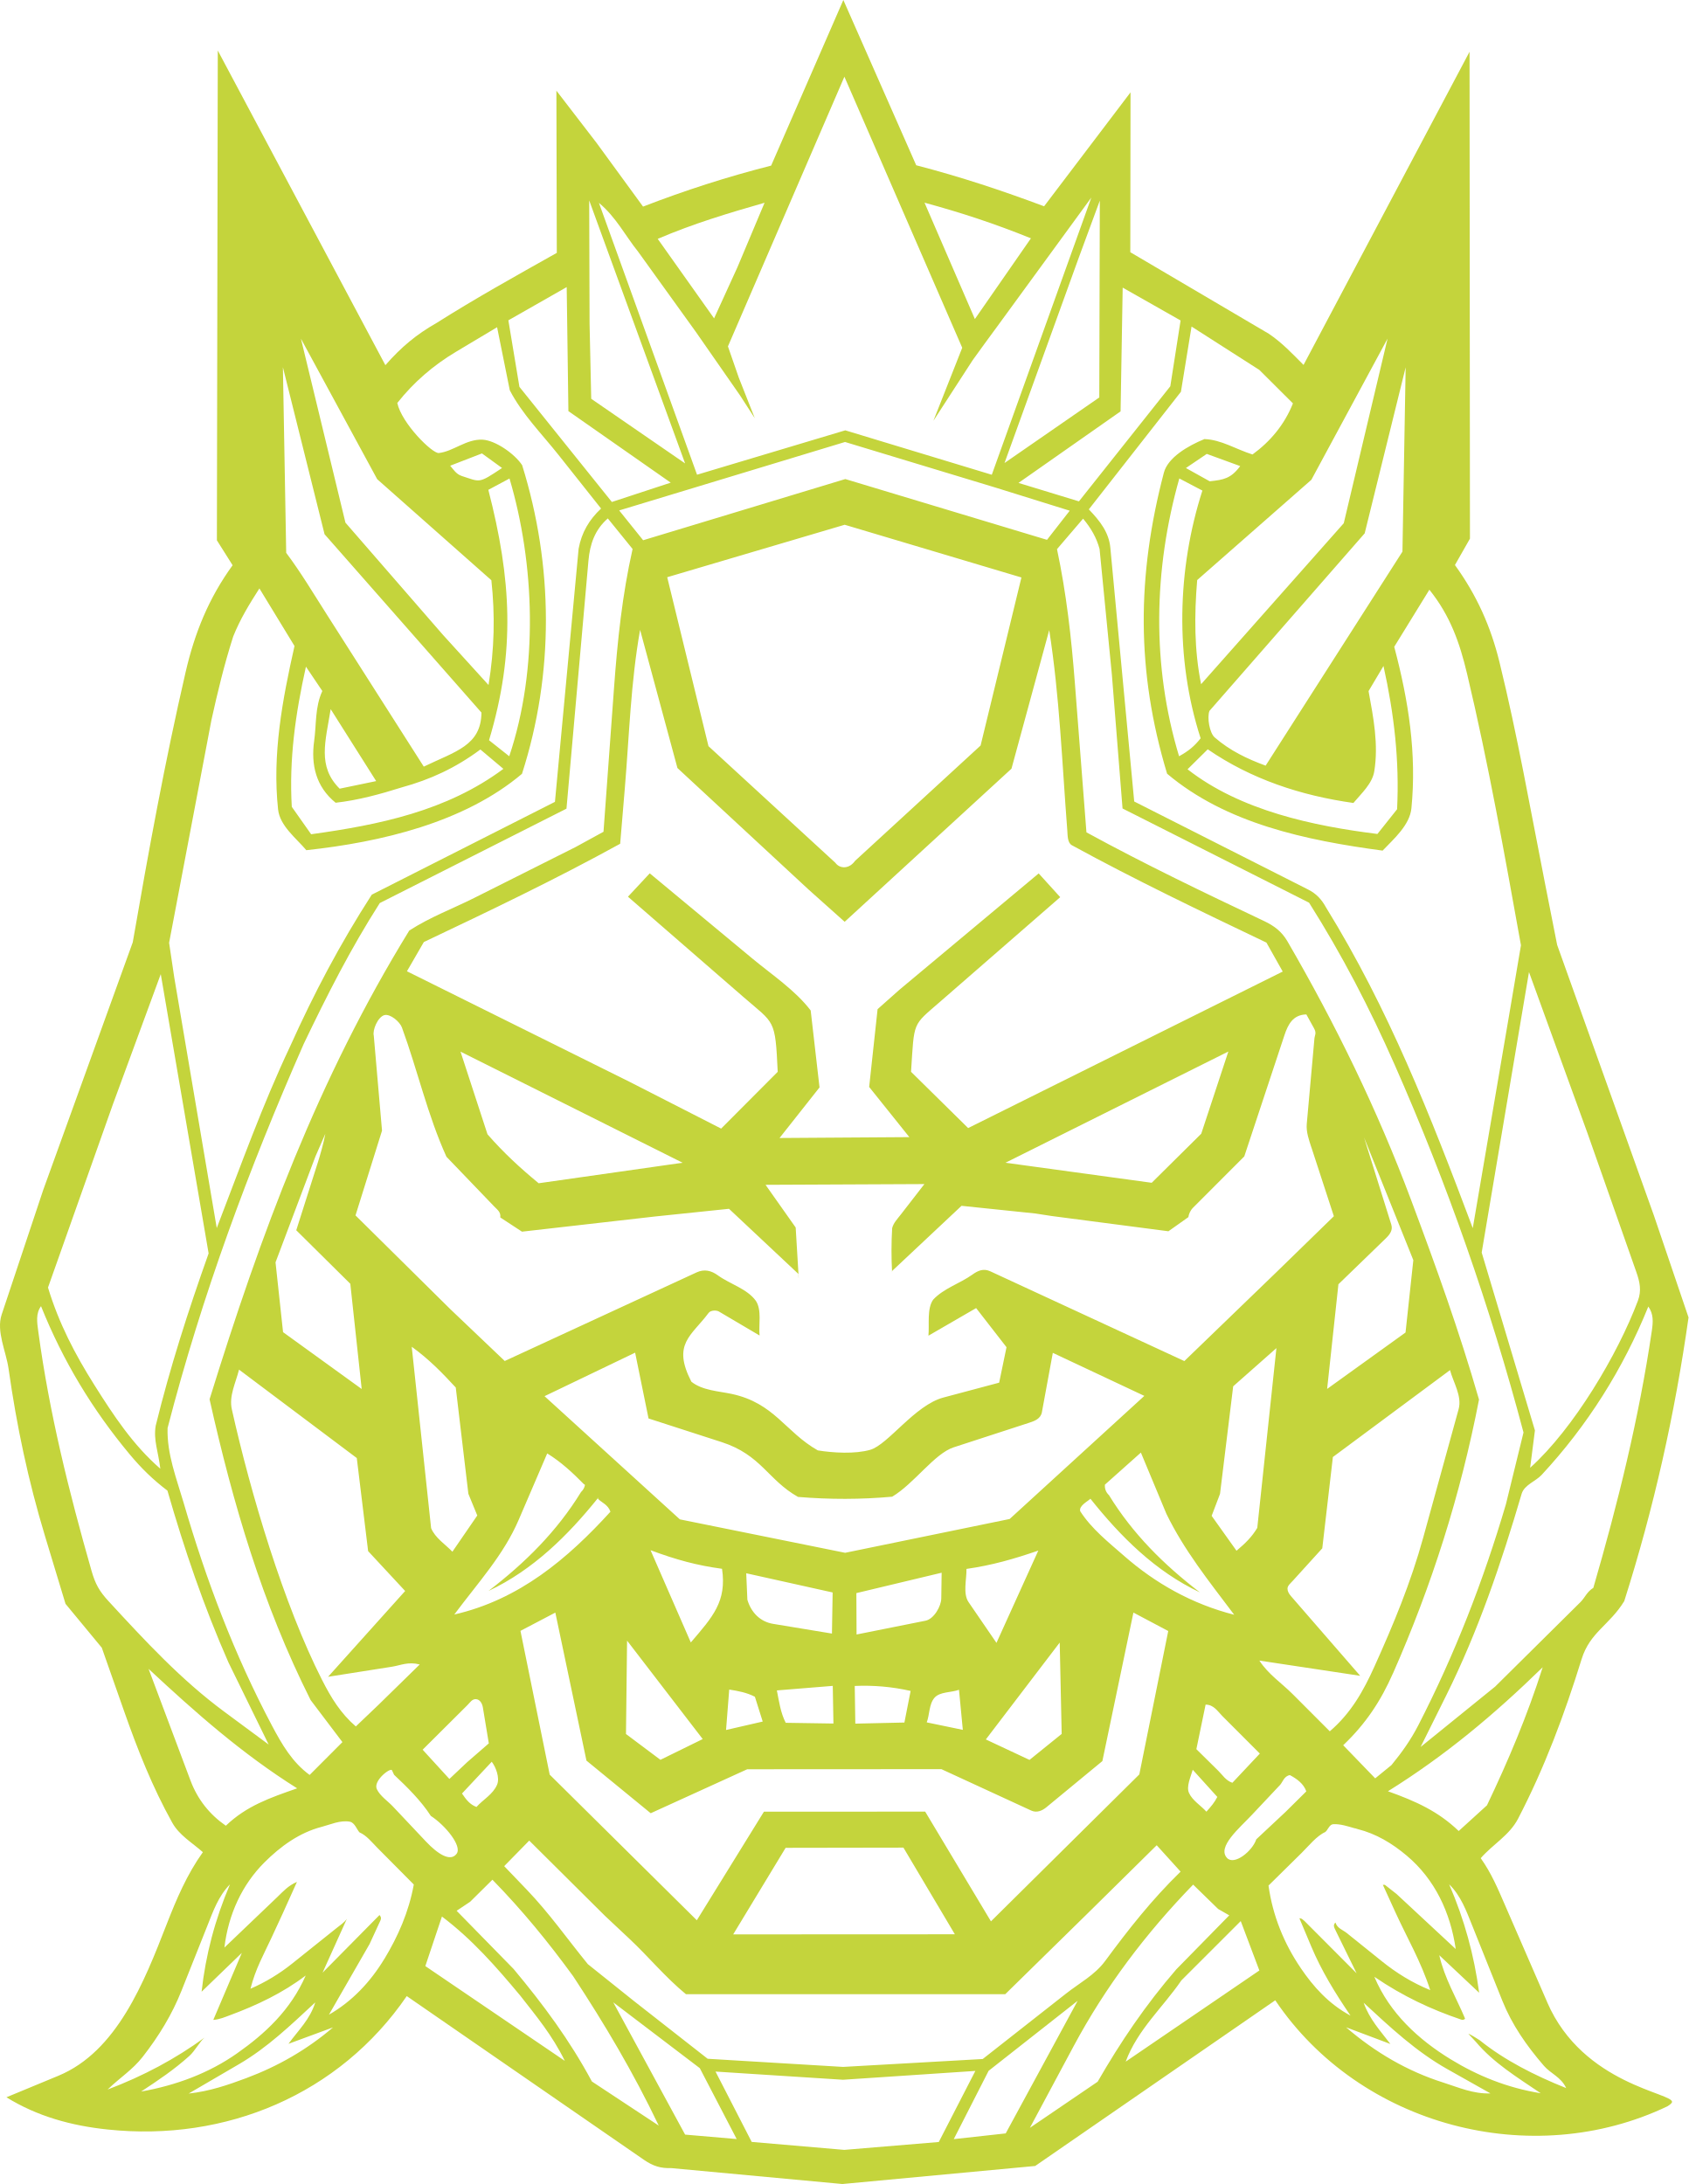
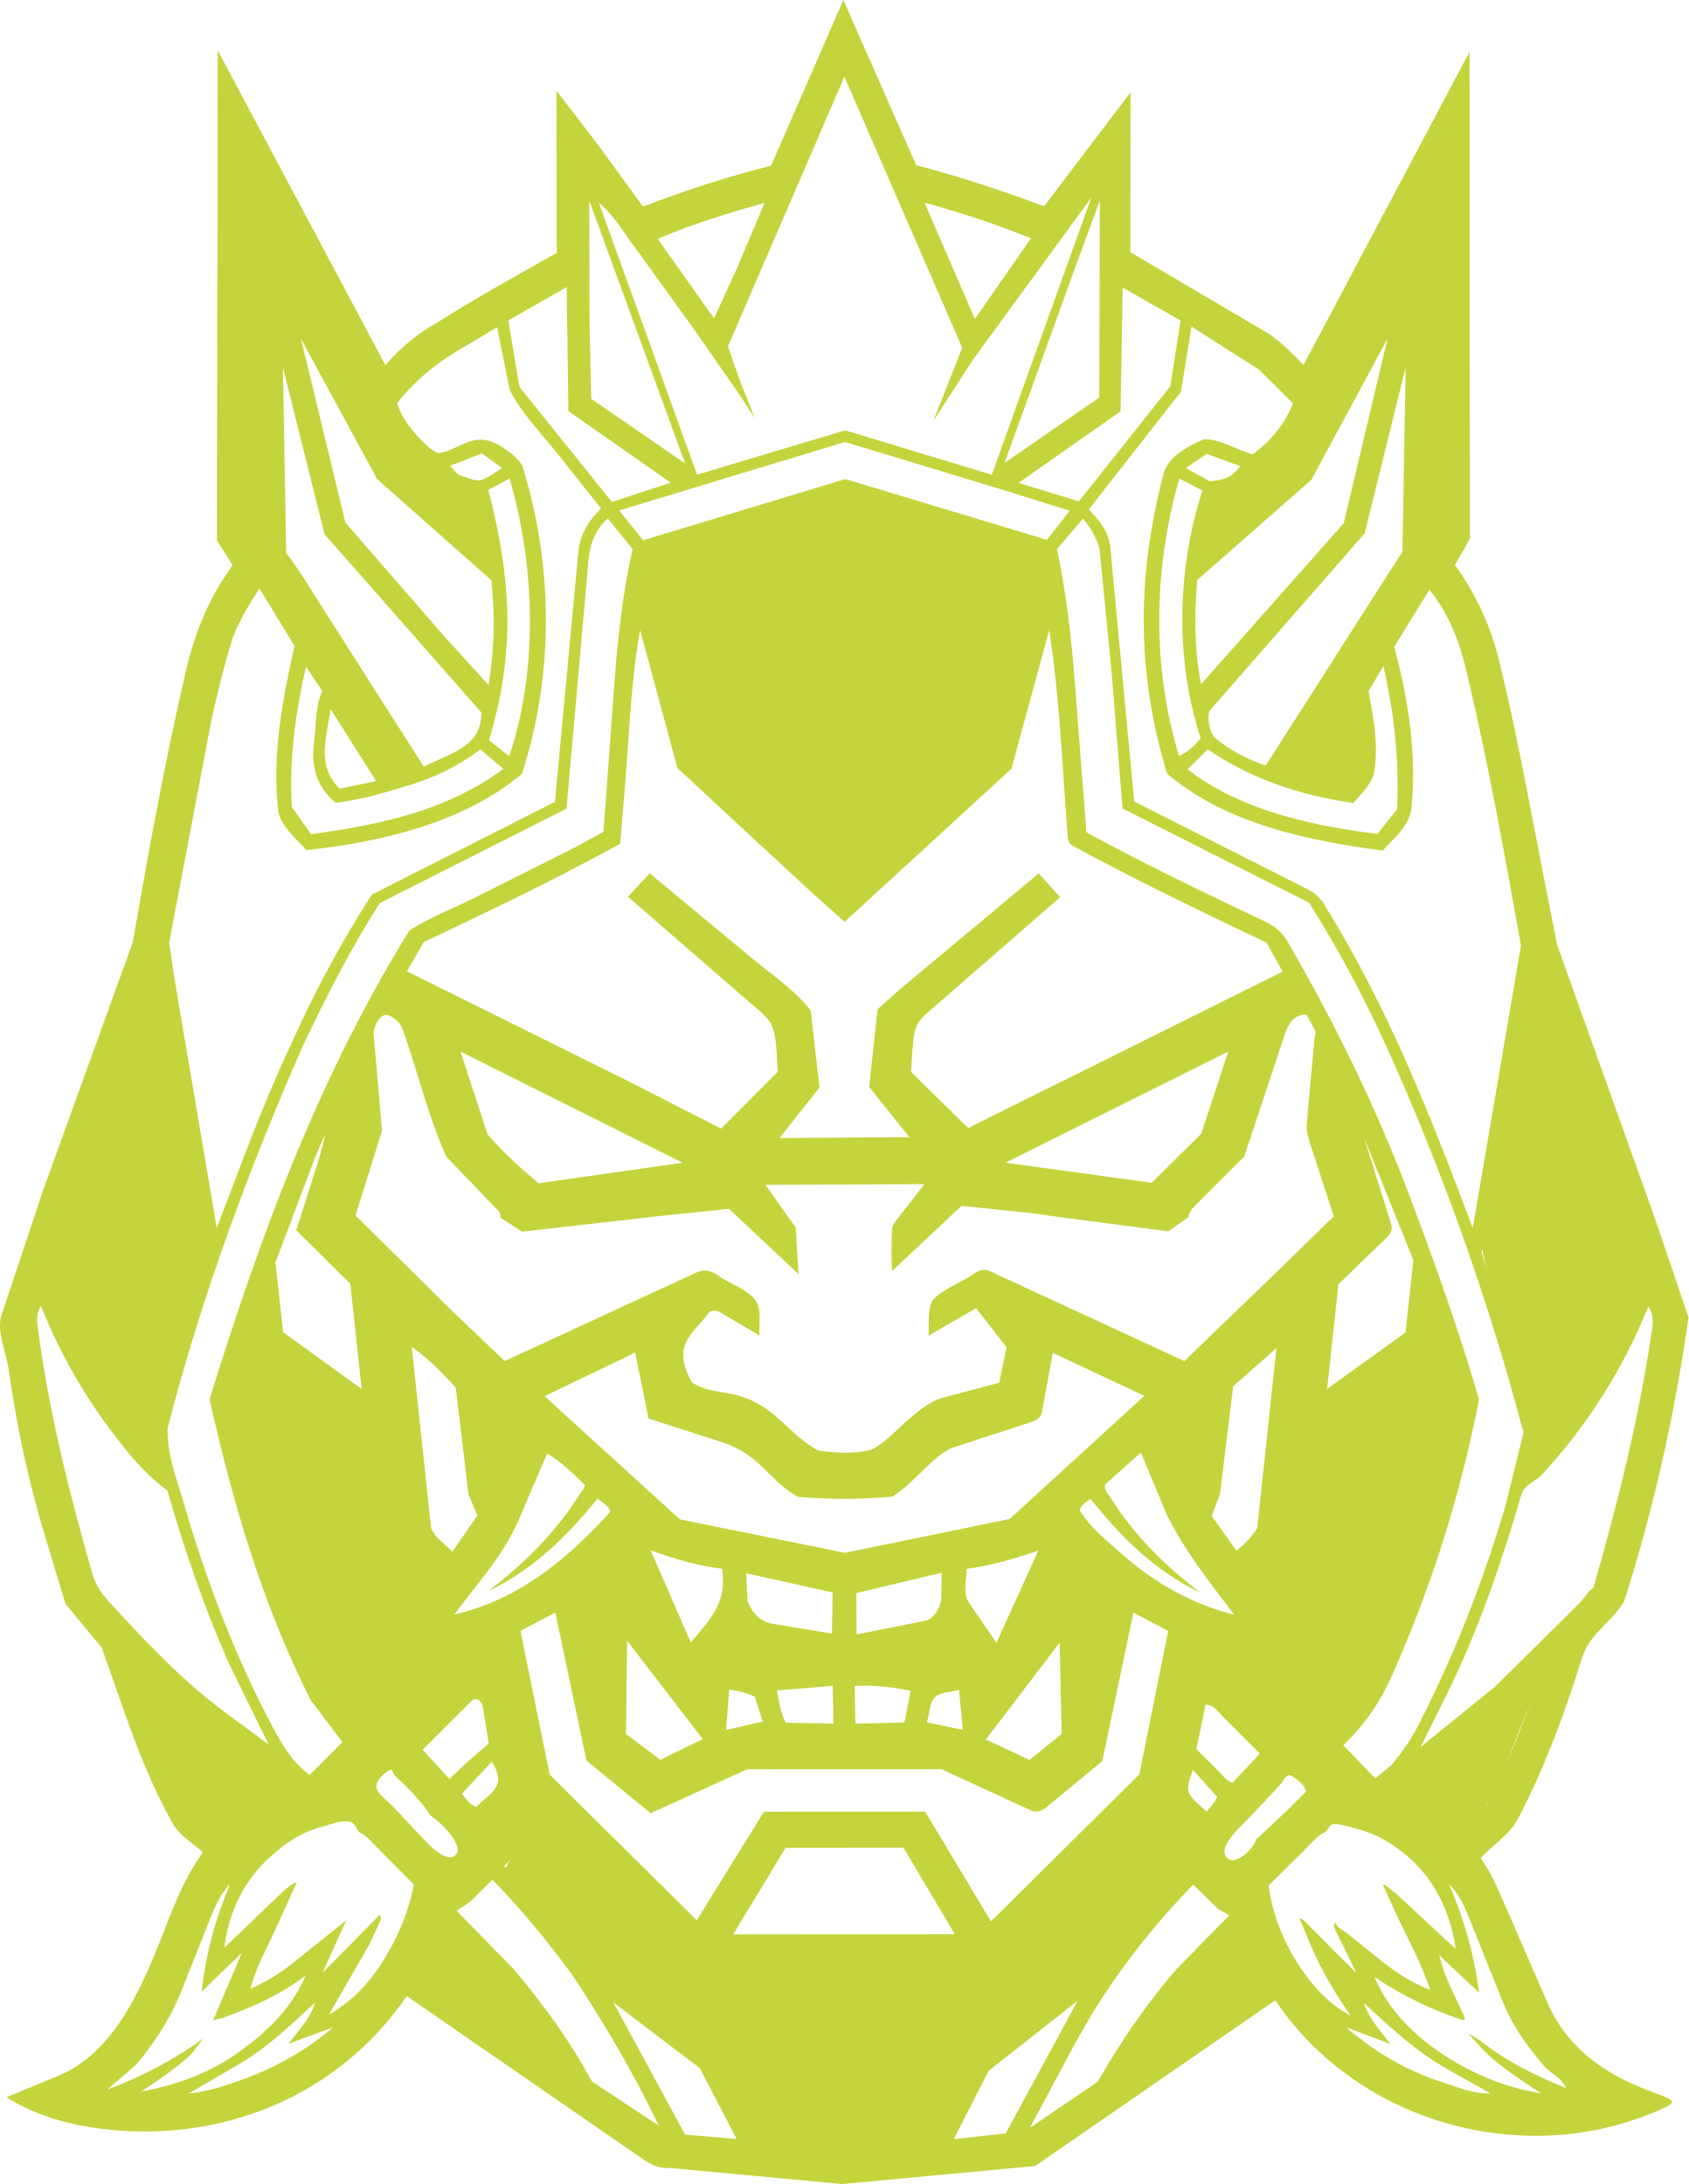
- <svg xmlns="http://www.w3.org/2000/svg" id="uuid-9a3a3d4a-734c-4d78-a75f-817716eef39e" data-name="Capa 2" viewBox="0 0 963.56 1246.55">
+ <svg xmlns="http://www.w3.org/2000/svg" id="uuid-59208cc1-aa44-4e95-ac3f-ee64dbbaeea7" data-name="Capa 2" viewBox="0 0 963.56 1246.55">
  <defs>
    <style>
-       .uuid-8c64e36a-8ee4-4c85-adf1-d44fb17d2c15 {
+       .uuid-3967d523-7df7-4dab-9d4a-93073011cb1d {
        fill: #c4d43c;
      }
    </style>
  </defs>
-   <g id="uuid-13dff985-efac-42d1-8bba-76a1a650a28e" data-name="Capa 1">
-     <path class="uuid-8c64e36a-8ee4-4c85-adf1-d44fb17d2c15" d="M882.98,1142.92l-24.25-55.79c-3.97-9.14-7.72-18.1-13.75-26.55,6.93-7.95,16.36-13.01,21.31-22.53,15.16-29.15,26.54-59.71,36.25-91.04,4.79-15.47,15.9-19.34,24.34-33.15,16.87-53.06,28.88-106.76,36.69-161.91l-19.74-58.12-55.24-154.51-7-35.48c-8.37-42.42-15.62-83.96-25.92-125.96-5-20.4-13.01-38.23-25.41-55.38l8.57-15.06-.23-277.89-94.73,178.74c-6.54-6.57-12.24-12.68-19.84-17.81l-79.02-46.53.13-91.24-49.32,65.03c-24.13-9.02-47.62-16.83-72.98-23.41L481.26,0l-41.2,94.52c-25.49,6.51-48.94,14.07-73.1,23.4l-26.48-36.3-22.97-29.87.23,92.58c-23.7,13.33-46.3,25.88-68.83,40.14-11.09,6.29-20.03,13.67-28.99,23.96L124.28,28.84l-.51,279.55,8.97,14.23c-13.62,18.77-21.63,38.56-26.81,60.96-11.87,51.35-21.11,101.99-30.17,154.24l-51.1,141.37L.95,750.31c-3.19,9.58,2.55,21.12,3.93,30.85,4.63,32.8,11.25,64.01,20.81,95.61l11.69,38.63,20.71,25.06,12.73,36.22c7.74,22.02,16.1,43.21,27.46,63.62,4.01,7.2,11.17,11.27,17.49,16.85-9.11,12.76-15.03,26.69-20.74,41.34-12.7,32.63-28.29,72.44-61.71,86.28l-29.65,12.28c17.58,10.91,37.23,16.27,57.71,18.39,67.53,7.17,132.31-20.01,170.74-76.14l135.29,93.41c5.4,3.73,9.76,4.95,15.48,4.75l97.81,9.1,110.03-10.3,137-94.56c48.41,71.87,146.36,97.49,223.8,60.5,1.09-.69,2.42-1.61,2.6-2.36,1.26-5.23-50.7-9.83-71.16-56.89ZM848.53,1030.42l-16.12,14.66c-11.59-11.16-24.37-16.98-40.38-22.69,32.69-20.34,60.61-43.75,88.32-70.78-8.89,27.9-19.66,53.34-31.81,78.81ZM748.39,655l12.78,39.17-32.73,31.89-52.59,50.79-110.68-51.21c-3.96-1.83-7.06-.45-10.34,1.9-7.03,5.03-16.28,7.77-22.32,14.26-3.64,5.23-2.1,13.92-2.69,20.56l27.21-15.75,17.34,22.33-4.2,20.24-31.84,8.49c-16.27,4.34-31.55,26.88-41.69,29.82-8.65,2.5-21.14,1.77-29.96.34-18.65-10.59-24.71-27.01-49.24-32.25-7.15-1.53-16.74-1.96-22.91-6.96-11.11-21.6,0-26.06,9.84-39.25,1.21-1.63,4.51-1.61,5.86-.81l23.22,13.7c-.61-6.25,1.39-14.41-2.1-19.77-4.99-6.95-14.83-9.58-21.65-14.54-3.77-2.74-7.74-3.76-12.17-1.72l-109.5,50.58-30.97-29.5-54.19-53.6,15.13-48.38-4.7-54.18c-.82-3.18,2.21-10.56,5.98-11.74,3.45-.94,8.91,3.84,10.08,7.04,9.02,24.64,14.58,49.88,25.4,73.77l27.14,28.27c2,2.08,3.96,3.29,3.59,6.39l12.38,8.11,76.01-8.67h0l42.13-4.38,39.57,37.15.14,2.19s.04,0,.06,0l-1.72-28.66-17.2-24.37,90.65-.42-13.57,17.51c-1.91,2.46-4.14,4.77-4.83,7.66-.49,8.4-.5,16.82-.04,25.25l.06-.86,39.57-37.15,42.13,4.38,9.19,1.42,66.74,8.72,11.38-8.06c.28-1.83,1.11-3.83,2.71-5.42l29.2-29.24,22.9-69.12c2.07-6.25,4.91-11.76,12.52-11.92l4.37,7.89c1.6,2.88.42,4.01.27,5.59l-4.4,48.98c-.42,4.62,1.29,9.33,2.67,13.56ZM793.95,698.96l-15.57-49.78,28.14,70.06-4.45,41.31-44.74,32.2,6.44-59.74,26.96-26.11c2.26-2.19,4.24-4.69,3.22-7.94ZM728.39,769.45l-10.92,102.6c-3.04,5.1-6.68,8.71-11.85,13.06l-14.19-19.92,4.78-12.55,7.51-61.38,24.68-21.82ZM527.96,1034.01l-92.03.04-38.28,61.97-83.96-83.12-16.69-82.06,19.9-10.43,17.76,84.48,36.67,30.04,55.07-25.1,110.82-.06,51.29,23.65c3.1,1.43,6.21.08,8.56-1.86l32-26.39,17.72-84.77,19.87,10.53-16.51,81.85-84.66,83.86-37.53-62.62ZM544.9,1104.02l-126.5.06,29.92-49.41,67.23-.11,29.35,49.47ZM401.02,992.59l-24.14,11.85-19.66-14.73.62-53.3,43.17,56.19ZM371.24,884.81c14.66,5.44,26.45,8.68,40.79,10.6,2.76,18.61-5.23,27.36-17.82,42.04l-22.97-52.64ZM474.75,932.38l-33.58-5.54c-7.26-1.2-12.48-6.36-14.68-13.76l-.65-15.12,49.31,10.96-.4,23.47ZM475.22,962.24l.38,21.49-27.23-.42c-2.97-5.86-3.78-12.08-5.05-18.48l31.9-2.59ZM430.79,968.47l4.45,14.13-20.92,4.82,1.81-23.08c5.2.81,10.07,1.73,14.67,4.12ZM537.13,912.48c-.06,4.14-4.06,11.57-8.98,12.56l-39.35,7.87-.11-23.62,48.66-11.64-.21,14.84ZM547.25,964.46l2.19,22.88-20.6-4.27c1.67-4.24,1.24-10.44,4.46-14.09,3.08-3.49,9.58-2.86,13.94-4.51ZM519.65,965.12l-3.55,18.04-28.01.63-.33-21.51c10.59-.46,21.19.42,31.88,2.84ZM551.5,895.49c14.67-2.1,27.06-5.67,41.01-10.47l-23.87,52.67-15.89-23.2c-3.4-4.96-1.09-12.94-1.24-19ZM587.49,1004.49l-24.92-11.68,42.16-55.3,1.12,52.15-18.36,14.83ZM576.14,866.99l-93.86,19.29-94.31-19.08-77.23-70.31,51.7-24.84,7.65,37.56,41.73,13.49c22.6,7.31,26.34,21.57,43.57,31.29,18.09,1.5,35.94,1.49,53.73-.13,12.56-7.46,24.1-24.6,35.1-28.18l43.48-14.15c3.01-.98,5.89-2.26,6.77-5.4l6.32-34.37,52.23,24.56-76.87,70.28ZM272.37,864.98l-14.21,20.69c-3.9-4.14-9.88-7.86-12.15-13.48l-11.05-103.51c10.01,7.23,17.46,14.98,25.12,23.26l7.2,60.67,5.08,12.38ZM199.91,732.77l6.49,60.02-44.87-32.44-4.3-39.85,22.75-60.37,5.66-12.99c-.8,4.67-2.85,11.9-4.3,16.46l-12.28,38.59,30.87,30.57ZM262.79,600.23l126.74,63.42-82.13,11.71c-10.61-8.72-20.2-17.61-29.21-27.95l-15.4-47.18ZM573.8,663.64l127.16-63.46-15.47,46.91-28.27,28-83.41-11.44ZM552.48,643.86l-32.59-32.11c1.89-29.15.61-26.09,16.48-39.91l68.65-59.77-12.29-13.55-79.46,66.39-12.47,11.08-4.81,44.41,22.93,28.63-74.07.5,22.81-28.87-5.04-43.92c-8.8-11.55-22.1-20.35-33.51-29.83l-58.33-48.44-12.43,13.34,66.01,57.35c17.69,15.37,18.03,12.06,19.44,42.6l-32.28,32.4-52.02-26.58-127.28-63.21,9.64-16.68c37.94-18.01,75.06-35.74,112.04-56.1l2.65-31.61c2.55-30.39,3.35-60.15,8.72-90.48l21.31,78.86,74.8,69.33,20.63,18.44,95.19-87.38,21.54-79.1c5.92,37.9,7.34,75.94,10.33,114.52.2,2.57.03,6.85,2.58,8.25,36.56,20,73.4,37.58,111.05,55.59l9.29,16.52-179.51,89.33ZM380.74,329.46l101.29-29.95,100.85,30.09-23.3,95.92-71.62,65.81c-1.72,2.35-3.54,3.28-5.02,3.55-2.33.43-4.65-.25-6.29-2.48l-72.35-66.51-23.55-96.42ZM597.46,308.11l-115.08-34.68-115.37,34.92-13.67-17.01,128.88-39.07,86.22,26.13,42,13.09-12.97,16.63ZM360.99,313.35c-5.95,26.4-8.63,52.42-10.61,79.47l-5.99,81.92-15.93,8.72-57.69,28.97c-12.71,6.38-25.03,10.85-37.22,18.69-52.06,84.64-84.61,172.85-113.96,267.54,13.38,59.67,30.07,116.76,57.65,171.65l18.16,24.02-18.71,18.75c-9.91-7.29-15.67-17.17-21.57-28.3-21.49-40.59-37.43-82.79-50.33-127.04-4.06-13.91-9.61-27.86-9.16-42.66,19.56-75.6,46.36-148.01,77.69-219.25,13.42-28.02,26.74-54.31,43.41-80.4l106.53-53.87,12.54-141.54c.84-9.48,3.66-17.66,11.05-24.12l14.15,17.46ZM183.85,959c-21.98-43.27-40.8-106.48-51.55-154.61-1.72-7.69,2.22-15.07,4.1-22.66l67.2,50.47,6.47,53.13,21.13,22.75-43.98,48.97,36.43-5.74c4.97-.78,9.2-3.02,15.87-1.29l-23.67,23.16-12.8,12.21c-8.77-7.56-14.2-16.58-19.18-26.38ZM223.7,1010.43l1.18,2.55c7.43,6.98,15.39,14.8,20.97,23.48,8.15,5.26,17.99,17.16,14.74,21.59-3.61,4.93-10.99-.04-17.55-7.01l-18.88-20.02c-2.89-3.06-7.25-5.9-9.11-9.82-2.28-4.78,7.83-12.55,8.65-10.78ZM256.45,1015.37l-15.27-16.7,25.6-25.49c1.42-1.42,2.65-3.52,4.83-3.37,2.18.15,3.54,2.29,3.95,4.79l3.38,20.46-12.34,10.72-10.16,9.59ZM280.61,1005.54c2.25,2.89,4.78,9.16,3.02,13.19-2.41,5.51-7.97,8.39-11.73,12.62-3.72-1.39-5.81-4.04-8.26-7.68l16.97-18.12ZM259.23,921.52c13.65-18.31,28.12-33.95,36.73-53.98l16.31-37.97c7.85,4.81,14.64,11.12,20.96,17.58,0-.05,0-.1,0-.15l.59.57c-.27,1.46-.99,2.83-2.26,4.04-13.76,22.42-31.82,40.36-52.79,56.44,25.44-11.99,45.33-31.67,62.58-53.16l.14.14c-.1.13-.21.26-.32.39.18.15.28.24.28.24,1.91,1.98,5.51,3.11,6.9,7.17-24.35,26.76-52.04,50.21-89.12,58.68ZM301.99,1050.53l43.2,42.93,14.05,13.19c11.1,10.42,20.33,21.8,32.21,31.58h182.18s47.18-46.28,47.18-46.28l39.27-38.75,13.63,15.06c-16.5,16.05-29.8,33.04-43.11,51.08-5.83,7.9-14.67,12.55-22.22,18.49l-47.58,37.38-79.69,4.51-77.28-4.65-42.13-33-26.25-21.01c-11.81-14.49-21.94-29.03-34.92-42.57l-12.81-13.36,14.29-14.59ZM641.53,888.1c-9.08-7.94-18.6-15.45-25.08-25.51-1-3.07,4.3-5.69,5.81-7.16,17.18,21.58,37,41.43,62.47,53.44-20.61-15.8-38.36-33.44-51.88-55.47-1.82-1.73-2.51-3.8-2.33-6.01l20.53-18.31,14.56,34.94c10.12,20.83,24.06,38.18,38.69,57.63-24.08-6.14-44.95-17.96-62.78-33.55ZM680.65,1010.12l14.02,15.5c-1.66,3.26-3.55,5.42-6.23,8.42-3.24-3.6-7.93-6.31-9.93-10.67-1.65-3.62.89-8.99,2.13-13.26ZM682.71,998.35l5.27-25.41c4.66,0,6.87,3.82,9.42,6.38l21.53,21.56-15.67,16.67c-3.75-1.26-5.61-4.46-8.11-6.92l-12.44-12.27ZM714.27,1036l16.23-17.25c1.39-1.47,2.24-5.06,5.59-5.58,3.94,2.09,7.88,4.94,9.35,9.29l-11.84,11.72-16.7,15.64c-2.26,6.8-12.55,15-16.66,10.67-5.91-6.23,7.02-17.05,14.02-24.48ZM737.66,966.94c-6.39-6.4-13.81-11.21-19-19.14l57.53,8.69-39.51-45.5c-1.19-1.37-1.98-2.79-1.97-4.27.02-1.68,1.67-2.96,3.05-4.48l16.8-18.51,6.05-52.11,66.85-49.61c1.81,6.89,6.96,14.84,4.91,22.28l-20.22,73.36c-7.09,25.71-16.96,49.47-27.88,73.66-6.23,13.8-13.33,26.53-25.42,36.85l-21.2-21.23ZM794.9,955.13c22.15-50.22,38.57-101.88,49.1-156.31-11.32-39.25-24.51-75.85-38.75-113.91-19.25-51.48-43.08-100.27-70.55-147.6-3.25-5.6-7.56-8.87-13.3-11.59-34.22-16.21-67.72-32.24-101.42-50.65l-6.62-85.46c-2.01-25.92-4.81-50.8-10.18-76.18l14.89-17.4c4.53,5.45,7.65,10.81,9.4,17.3l7.02,71.68,6.09,76.44,106.44,53.77c18.86,29.84,34.5,60,48.81,92.43,30.08,68.17,54.46,137.89,73.56,209.96l-10.02,40.9c-12.88,43.75-29.13,85.55-49.97,126.13-4.35,8.48-9.44,15.6-15.34,22.79l-9.3,7.59-18.26-18.9c12.95-12.34,21.44-25.27,28.37-40.98ZM942.6,759.69c-7.37,49.98-19.35,98.33-33.36,146.6-3.66,2.21-4.76,5.57-7.36,8.15l-48.65,48.19-42.56,34.49,14.54-29.26c18.43-37.09,31.49-75.72,43.18-115.45,1.67-4.99,7.99-6.97,11.32-10.56,26.19-28.21,46.56-60.58,60.91-96.12,3.07,4.33,2.74,8.83,1.98,13.97ZM905.87,646.68l27.89,79.3c1.98,5.64,3.1,10.6.91,16.44-11.44,30.55-36.75,73.11-61.49,95.34l2.73-21.33-30.38-101.53,26.99-160.08,33.34,91.84ZM686.15,280c-14.42,44.83-15.78,95.76-1.01,141.4-3.45,4.39-6.77,7.2-12.3,10.24-15.66-51.71-14.59-106.52.14-158.55l13.16,6.91ZM676.75,267.13l11.9-8.06,19.07,6.96c-5.29,7.12-9.5,7.84-17.4,8.67l-13.57-7.56ZM689.2,427.68c24.92,17.11,53.13,26.39,83.12,30.63,4.67-5.57,10.79-11.06,11.92-18.11,2.47-15.41-.48-30.54-3.27-45.74l8.52-14.34c6.08,27.41,9.15,54.02,7.76,81.77l-11.22,14.11c-36.37-4.54-78.07-13.25-108.35-36.92l11.53-11.41ZM722.23,437c-10.57-3.88-20.38-8.56-29.07-16.11-2.91-2.53-4.44-11.3-2.99-15.13l88.59-101.35,23.38-94.75-1.83,105.19-78.07,122.15ZM748.31,273.89l43.5-80.62-24.99,105.37-81.41,91.88c-3.91-19.4-3.93-39.23-2.23-59.45l65.12-57.19ZM679.96,186.38l38.69,24.76,19.17,19.1c-4.83,12.13-12.86,21.7-23.08,29.16-9.46-2.98-17.87-8.47-27.43-8.79-9.39,3.84-20.87,10.51-23.15,19.2-15.39,58.69-15.85,113.23,1.85,171.8,33.68,28.42,79.01,37.99,122.98,43.89,6.26-6.58,15.48-14.48,16.44-24.19,3.05-30.99-1.57-61.18-9.81-92.14l20.06-32.58c11.96,14.9,17.32,30.37,21.51,47.98,12.25,51.52,21.32,102.69,30.75,154.96l-6.74,39.78-20.76,121.67c-24.22-64.48-48.05-125.22-83.75-183.06-2.62-4.73-5.51-7.83-10.36-10.29l-99.09-50.17-13.62-144.82c-.82-8.77-5.85-15.21-12.28-21.91l52.56-67.12,6.06-37.24ZM640.66,164.16l33.05,18.75-5.87,37.56-52.14,65.69-34.49-10.53,58.25-40.83,1.2-70.65ZM627.3,226.86l-54.07,37.41,42.5-117.55,11.88-32.21-.3,112.36ZM588.3,136.02l-31.98,46.08-28.74-66.42c21.26,5.81,39.7,11.85,60.72,20.34ZM436.3,115.73l-15.45,36.73-13.35,29.25-32.17-45.37c20.33-8.7,40.05-14.62,60.96-20.61ZM364.16,143.68l32.94,45.77,25.12,36.11,8.5,13.13-9.13-23.15-6.19-17.83,66.46-153.93,67.24,154.71-16.45,41.68,22.42-34.61c4.51-6.32,9.15-12.59,13.86-19.03l53.84-73.78-56.8,158.22-83.61-25.35-84.59,25.33-55.98-155.15c9.84,8.18,14.97,18.69,22.38,27.89ZM390.96,264.5l-53.58-36.89-.94-42.78-.21-70.45,54.73,150.13ZM323.39,163.85l.97,70.8,58.39,40.83-33.59,11.03-52.75-65.7-6.31-37.98,33.29-18.97ZM215.23,273.49l65.17,57.69c2.14,19.82,1.77,39.14-1.62,59.79l-26.1-28.72-55.56-63.95-25.39-105,43.51,80.19ZM191.52,458.18c12.7-1.42,25.18-4.81,37.76-8.77,16.19-4.45,30.63-11.04,44.85-21.63l13.14,11.06c-32.34,24.08-70.93,31.94-109.72,37.32l-11.04-15.66c-1.58-26.97,2.04-52.94,8.07-79.99l9.36,13.89c-4.27,9.25-3.32,18.84-4.66,28.48-1.89,13.55.94,26.13,12.25,35.3ZM188.71,404.76l25.95,41.06-20.84,4.33c-12.87-12.79-8.05-27.01-5.12-45.38ZM279.07,422.5c15.22-50.73,12.72-92.09-.4-142.92l12.08-6.46c14.42,48.61,16.65,108.51-.15,158.52l-11.53-9.14ZM263.4,271.63c-3.02-.97-4.7-3.71-6.49-5.82l18.12-7.01,11.47,8.32c-13.72,9.13-12.22,8-23.11,4.52ZM185.21,304.92l89.54,101.8c-.22,18.83-14.72,22.07-32.92,30.84l-55.63-87.3c-7.63-11.97-14.22-23.1-22.88-34.74l-1.88-105.93,23.77,95.33ZM120.56,411.38c3.64-16.45,7.28-31.65,12.51-48.08,4.02-10.01,9.04-18.2,14.96-27.45l20.03,32.87c-6.97,30.88-12.75,61.84-9.37,93.28,1.02,9.44,10.41,16.46,16.12,23.26,42.55-4.59,90.13-15.76,123.06-43.59,18.41-57.3,17.97-118.73.09-176.17-4.32-6.56-15.34-14.19-22.61-14.55-9.23-.45-16.62,6.68-24.92,7.62-3.69.42-21.22-16.9-23.71-28.57,9.41-11.88,20.52-21.46,33.52-29.23l23.43-14,7.25,36c7.06,13.63,18.26,24.86,27.79,36.87l24.29,30.62c-6.71,6.28-11.09,13.56-12.81,22.93l-13.51,144.48-104.53,52.98c-18.12,28.14-32.96,56.27-46.58,86.56-15.93,33.75-27.88,67.38-41.88,103.72l-24.26-143.1-2.93-19.72,24.07-126.71ZM64.74,629.45l27-73.46,27.31,159.41c-11.81,33.18-21.95,64.87-30.2,98.36-1.38,8.25,1.51,14.83,2.64,24.54-15.58-13.54-26.66-30.35-37.65-47.81-11.09-17.62-20.24-35.14-26.45-55.6l37.34-105.45ZM62.09,914.07c-5.38-5.84-7.68-9.85-9.91-17.68-12.84-44.94-24.01-89.75-30.3-136.17-.76-5.62-1.54-10.47,1.53-14.7,12.66,31.55,29.46,59.17,50.53,84.48,6.62,7.95,13.3,14.51,21.61,20.8,9.69,33.65,20.68,65.91,34.79,97.99l22.97,46.93-25.44-18.82c-24.56-18.17-45.08-40.36-65.76-62.82ZM108.75,1016.38l-23.97-63.86c26.92,25.06,53.25,48.39,84.79,68.2-15.55,5.41-28.86,10.01-40.7,21.34-9.2-6.38-16.08-14.93-20.11-25.68ZM61.44,1192.6c7.04-6.8,14.21-11.22,20.01-18.66,9.23-11.85,16.72-24.14,22.09-37.62l14.66-36.82c3.44-8.64,6.37-17.18,13.04-24-8.55,20.11-13.89,40.29-16.2,61.31l22.97-22.18-16.29,38.26c3.68-.28,6.56-1.59,9.55-2.69,15.35-5.68,30.1-12.69,43.19-22.65-8.6,19.72-23.24,33.25-39.26,44.49-15.87,11.15-34.45,18.15-54.68,21.75,9.95-6.54,18.77-12.44,27.58-20.37,3.12-2.81,5.97-8.28,8.69-10.45-16.66,12.11-34.84,21.89-55.35,29.65ZM140.65,1186.08c-10.73,4.01-21.07,7.54-32.99,8.85l28.65-16.73c16.29-9.51,29.34-22.07,43.6-35.31-3.03,9.77-9.6,15.8-15.29,23.65l25.42-9.37c-14.89,12.7-31.39,22.18-49.38,28.9ZM219.34,1118.05c-7.88,13.05-18.36,24.27-31.63,31.86l23.2-40.35,6.08-13.19c.82-1.77.28-2.41-.41-3.34l-32.51,32.91,13.87-30.74c-1.52,2.16-3.82,3.62-5.75,5.17l-25.58,20.46c-7.1,5.68-15.01,10.5-23.67,14.27,2.84-11.34,7.57-19.57,11.85-28.81l6.58-14.22,8.09-17.96c-5.13,2.23-7.85,5.44-11.04,8.49l-30.36,29.01c2.26-19.18,10.26-36.04,22.76-48.54,9.21-9.21,20-17.07,32.72-20.36,4.87-1.26,10.56-3.95,16.07-2.96,2.84.51,4.12,4.71,5.57,6.13,3.95,1.66,7.11,5.71,10.05,8.67l20.91,21.07c-2.89,15.79-9.03,29.6-16.78,42.45ZM242.72,1122.17l9.47-28.28c17.31,13.08,30.99,28.72,44.69,45.14,9.11,11.68,18.15,22.4,25.44,37.25l-79.61-54.11ZM337.77,1188.04c-12.69-23.62-27.74-43.92-44.69-64.22l-32.5-33.21,7.73-5.17,12.7-12.57c17.2,17.64,31.84,35.55,46.08,55.1,18.01,27.42,34.23,54.7,48.83,85.25l-38.15-25.18ZM390.96,1218.36l-41-75.5,49.39,37.58,21.04,40.45-29.43-2.53ZM481.74,1227.07l-52.78-4.54-20.64-40.15,72.75,4.67,75.52-5.04-20.87,40.57-53.98,4.5ZM544.27,1220.94l19.89-38.99,50.8-39.96-41.05,75.68-29.64,3.27ZM587.69,1214.52l25.01-46.69c18.19-33.96,41.09-64.23,68.17-92.16l14.25,13.89,6.36,3.65-30.23,30.84c-17.59,20.37-31.8,41.41-44.88,64.13l-38.68,26.32ZM642.38,1176.72c6.79-18.35,21.18-30.89,31.78-46.38l33.87-33.85,10.63,28.19-76.28,52.03ZM742.27,1123.29c-9.47-13.91-16-29.8-18.39-47.08l18.98-18.71c3.92-3.87,8.53-9.69,13.43-11.85.27-.33.53-.59.78-.82.97-1.34,1.94-3.57,3.83-3.65,4.07-.18,8.14,1.2,11.86,2.26.61.09,1.24.26,1.9.51,10.65,2.66,19.82,8.22,28.08,15.17,16.18,13.61,24.95,32.56,27.98,53.32l-33.78-31.42-6.68-5.24h-1.13s7.3,15.99,7.3,15.99c6.57,14.37,14.47,27.81,19.73,44.12-10.43-4.27-19.38-9.88-27.46-16.37l-20.25-16.28c-2.09-1.68-5.44-2.68-6.36-5.94-1.55,1.49-.79,2.76.26,4.91l11.81,24.08-29.77-29.87-1.41-1.15c-.4-.22-.87-.38-1.48-.4l6.77,16.11c5.79,13.76,13.38,26.18,22.4,39.47-12.6-6.77-21.21-16.58-28.41-27.15ZM823.67,1188.67c-20.53-6.49-38.91-17.26-55.55-31.57l25.3,9.53c-5.88-7.73-11.91-14.13-15.25-23.54,15.39,14.22,29.95,27.87,47.87,37.96l24.49,13.79c-9.99.36-18.1-3.4-26.86-6.17ZM842.09,1165.29c10.18,12.12,23.48,20.21,37.14,29.47-19.24-3.11-36.14-10.04-51.54-19.48-18.11-11.11-34.67-26.18-43.41-47,16.31,11.13,32.4,18.63,49.65,24.47.66.25,1.82.07,2.1-.65-5-11.91-11.64-22.78-14.7-36.12l22.75,21.41c-2.86-21.52-8.4-41.67-17.12-61.91,6.68,6.54,9.77,15.1,13.21,23.67l17.16,42.84c5.44,13.57,13.74,25.58,23.72,37.11,3.87,4.48,9.79,6.38,12.7,12.71-18.16-7.27-35.18-15.93-49.33-27.3-.22-.18-5.96-3.8-6.48-3.68l4.14,4.45Z" />
+   <g id="uuid-f2831a12-b9a9-4698-9b8b-13ed6c3e68c4" data-name="Capa 1">
+     <path class="uuid-3967d523-7df7-4dab-9d4a-93073011cb1d" d="M882.98,1142.92l-24.25-55.79c-3.97-9.14-7.72-18.1-13.75-26.55,6.93-7.95,16.36-13.01,21.31-22.53,15.16-29.15,26.54-59.71,36.25-91.04,4.79-15.47,15.9-19.34,24.34-33.15,16.87-53.06,28.88-106.76,36.69-161.91l-19.74-58.12-55.24-154.51-7-35.48c-8.37-42.42-15.62-83.96-25.92-125.96-5-20.4-13.01-38.23-25.41-55.38l8.57-15.06-.23-277.89-94.73,178.74c-6.54-6.57-12.24-12.68-19.84-17.81l-79.02-46.53.13-91.24-49.32,65.03c-24.13-9.02-47.62-16.83-72.98-23.41L481.26,0l-41.2,94.52c-25.49,6.51-48.94,14.07-73.1,23.4l-26.48-36.3-22.97-29.87.23,92.58c-23.7,13.33-46.3,25.88-68.83,40.14-11.09,6.29-20.03,13.67-28.99,23.96L124.28,28.84l-.51,279.55,8.97,14.23c-13.62,18.77-21.63,38.56-26.81,60.96-11.87,51.35-21.11,101.99-30.17,154.24l-51.1,141.37L.95,750.31c-3.19,9.58,2.55,21.12,3.93,30.85,4.63,32.8,11.25,64.01,20.81,95.61l11.69,38.63,20.71,25.06,12.73,36.22c7.74,22.02,16.1,43.21,27.46,63.62,4.01,7.2,11.17,11.27,17.49,16.85-9.11,12.76-15.03,26.69-20.74,41.34-12.7,32.63-28.29,72.44-61.71,86.28l-29.65,12.28c17.58,10.91,37.23,16.27,57.71,18.39,67.53,7.17,132.31-20.01,170.74-76.14l135.29,93.41c5.4,3.73,9.76,4.95,15.48,4.75l97.81,9.1,110.03-10.3,137-94.56c48.41,71.87,146.36,97.49,223.8,60.5,1.09-.69,2.42-1.61,2.6-2.36,1.26-5.23-50.7-9.83-71.16-56.89ZM848.53,1030.42l-.5.46c.59-1.04,1.17-2.05,1.7-2.99-.4.84-.8,1.69-1.2,2.53ZM859.5,1006.49c3.88-9.62,9.09-22.57,13.87-34.48-4.3,11.78-8.94,23.2-13.87,34.48ZM879.71,841.84c26.19-28.21,46.56-60.58,60.91-96.12,3.07,4.33,2.74,8.83,1.98,13.97-7.37,49.98-19.35,98.33-33.36,146.6-3.66,2.21-4.76,5.57-7.36,8.15l-48.65,48.19-42.56,34.49,14.54-29.26c18.43-37.09,31.49-75.72,43.18-115.45,1.67-4.99,7.99-6.97,11.32-10.56ZM859.39,858.5c-12.88,43.75-29.13,85.55-49.97,126.13-4.35,8.48-9.44,15.6-15.34,22.79l-9.3,7.59-18.26-18.9c12.95-12.34,21.44-25.27,28.37-40.98,22.15-50.22,38.57-101.88,49.1-156.31-11.32-39.25-24.51-75.85-38.75-113.91-19.25-51.48-43.08-100.27-70.55-147.6-3.25-5.6-7.56-8.87-13.3-11.59-34.22-16.21-67.72-32.24-101.42-50.65l-6.62-85.46c-2.01-25.92-4.81-50.8-10.18-76.18l14.89-17.4c4.53,5.45,7.65,10.81,9.4,17.3l7.02,71.68,6.09,76.44,106.44,53.77c18.86,29.84,34.5,60,48.81,92.43,30.08,68.17,54.46,137.89,73.56,209.96l-10.02,40.9ZM792.25,1022.47c-.07-.03-.14-.05-.22-.08.02-.01.03-.02.05-.03.05.04.11.07.17.11ZM259.23,921.52c13.65-18.31,28.12-33.95,36.73-53.98l16.31-37.97c7.85,4.81,14.64,11.12,20.96,17.58,0-.05,0-.1,0-.15l.59.57c-.27,1.46-.99,2.83-2.26,4.04-13.76,22.42-31.82,40.36-52.79,56.44,25.44-11.99,45.33-31.67,62.58-53.16l.14.14c-.1.13-.21.26-.32.39.18.15.28.24.28.24,1.91,1.98,5.51,3.11,6.9,7.17-24.35,26.76-52.04,50.21-89.12,58.68ZM291.09,1061.66l-2.57,4.31-.82-.85,3.39-3.46ZM266.78,973.18c1.42-1.42,2.65-3.52,4.83-3.37,2.18.15,3.54,2.29,3.95,4.79l3.38,20.46-12.34,10.72-10.16,9.59-15.27-16.7,25.6-25.49ZM234.97,768.68c10.01,7.23,17.46,14.98,25.12,23.26l7.2,60.67,5.08,12.38-14.21,20.69c-3.9-4.14-9.88-7.86-12.15-13.48l-11.05-103.51ZM280.61,1005.54c2.25,2.89,4.78,9.16,3.02,13.19-2.41,5.51-7.97,8.39-11.73,12.62-3.72-1.39-5.81-4.04-8.26-7.68l16.97-18.12ZM551.5,895.49c14.67-2.1,27.06-5.67,41.01-10.47l-23.87,52.67-15.89-23.2c-3.4-4.96-1.09-12.94-1.24-19ZM604.73,937.52l1.12,52.15-18.36,14.83-24.92-11.68,42.16-55.3ZM576.14,866.99l-93.86,19.29-94.31-19.08-77.23-70.31,51.7-24.84,7.65,37.56,41.73,13.49c22.6,7.31,26.34,21.57,43.57,31.29,18.09,1.5,35.94,1.49,53.73-.13,12.56-7.46,24.1-24.6,35.1-28.18l43.48-14.15c3.01-.98,5.89-2.26,6.77-5.4l6.32-34.37,52.23,24.56-76.87,70.28ZM488.8,932.9l-.11-23.62,48.66-11.64-.21,14.84c-.06,4.14-4.06,11.57-8.98,12.56l-39.35,7.87ZM519.65,965.12l-3.55,18.04-28.01.63-.33-21.51c10.59-.46,21.19.42,31.88,2.84ZM533.31,968.97c3.08-3.49,9.58-2.86,13.94-4.51l2.19,22.88-20.6-4.27c1.67-4.24,1.24-10.44,4.46-14.09ZM426.49,913.08l-.65-15.12,49.31,10.96-.4,23.47-33.58-5.54c-7.26-1.2-12.48-6.36-14.68-13.76ZM435.23,982.6l-20.92,4.82,1.81-23.08c5.2.81,10.07,1.73,14.67,4.12l4.45,14.13ZM475.22,962.24l.38,21.49-27.23-.42c-2.97-5.86-3.78-12.08-5.05-18.48l31.9-2.59ZM394.21,937.45l-22.97-52.64c14.66,5.44,26.45,8.68,40.79,10.6,2.76,18.61-5.23,27.36-17.82,42.04ZM401.02,992.59l-24.14,11.85-19.66-14.73.62-53.3,43.17,56.19ZM316.89,920.41l17.76,84.48,36.67,30.04,55.07-25.1,110.82-.06,51.29,23.65c3.1,1.43,6.21.08,8.56-1.86l32-26.39,17.72-84.77,19.87,10.53-16.51,81.85-84.66,83.86-37.53-62.62-92.03.04-38.28,61.97-83.96-83.12-16.69-82.06,19.9-10.43ZM641.53,888.1c-9.08-7.94-18.6-15.45-25.08-25.51-1-3.07,4.3-5.69,5.81-7.16,17.18,21.58,37,41.43,62.47,53.44-20.61-15.8-38.36-33.44-51.88-55.47-1.82-1.73-2.51-3.8-2.33-6.01l20.53-18.31,14.56,34.94c10.12,20.83,24.06,38.18,38.69,57.63-24.08-6.14-44.95-17.96-62.78-33.55ZM680.65,1010.12l14.02,15.5c-1.66,3.26-3.55,5.42-6.23,8.42-3.24-3.6-7.93-6.31-9.93-10.67-1.65-3.62.89-8.99,2.13-13.26ZM682.71,998.35l5.27-25.41c4.66,0,6.87,3.82,9.42,6.38l21.53,21.56-15.67,16.67c-3.75-1.26-5.61-4.46-8.11-6.92l-12.44-12.27ZM717.47,872.05c-3.04,5.1-6.68,8.71-11.85,13.06l-14.19-19.92,4.78-12.55,7.51-61.38,24.68-21.82-10.92,102.6ZM675.85,776.87l-110.68-51.21c-3.96-1.83-7.06-.45-10.34,1.9-7.03,5.03-16.28,7.77-22.32,14.26-3.64,5.23-2.1,13.92-2.69,20.56l27.21-15.75,17.34,22.33-4.2,20.24-31.84,8.49c-16.27,4.34-31.55,26.88-41.69,29.82-8.65,2.5-21.14,1.77-29.96.34-18.65-10.59-24.71-27.01-49.24-32.25-7.15-1.53-16.74-1.96-22.91-6.96-11.11-21.6,0-26.06,9.84-39.25,1.21-1.63,4.51-1.61,5.86-.81l23.22,13.7c-.61-6.25,1.39-14.41-2.1-19.77-4.99-6.95-14.83-9.58-21.65-14.54-3.77-2.74-7.74-3.76-12.17-1.72l-109.5,50.58-30.97-29.5-54.19-53.6,15.13-48.38-4.7-54.18c-.82-3.18,2.21-10.56,5.98-11.74,3.45-.94,8.91,3.84,10.08,7.04,9.02,24.64,14.58,49.88,25.4,73.77l27.14,28.27c2,2.08,3.96,3.29,3.59,6.39l12.38,8.11,76.01-8.67h0l42.13-4.38,39.57,37.15.14,2.19s.04,0,.06,0l-1.72-28.66-17.2-24.37,90.65-.42-13.57,17.51c-1.91,2.46-4.14,4.77-4.83,7.66-.49,8.4-.5,16.82-.04,25.25l.06-.86,39.57-37.15,42.13,4.38,9.19,1.42,66.74,8.72,11.38-8.06c.28-1.83,1.11-3.83,2.71-5.42l29.2-29.24,22.9-69.12c2.07-6.25,4.91-11.76,12.52-11.92l4.37,7.89c1.6,2.88.42,4.01.27,5.59l-4.4,48.98c-.42,4.62,1.29,9.33,2.67,13.56l12.78,39.17-32.73,31.89-52.59,50.79ZM199.91,732.77l6.49,60.02-44.87-32.44-4.3-39.85,22.75-60.37,5.66-12.99c-.8,4.67-2.85,11.9-4.3,16.46l-12.28,38.59,30.87,30.57ZM386.57,438.37l74.8,69.33,20.63,18.44,95.19-87.38,21.54-79.1c5.92,37.9,7.34,75.94,10.33,114.52.2,2.57.03,6.85,2.58,8.25,36.56,20,73.4,37.58,111.05,55.59l9.29,16.52-179.51,89.33-32.59-32.11c1.89-29.15.61-26.09,16.48-39.91l68.65-59.77-12.29-13.55-79.46,66.39-12.47,11.08-4.81,44.41,22.93,28.63-74.07.5,22.81-28.87-5.04-43.92c-8.8-11.55-22.1-20.35-33.51-29.83l-58.33-48.44-12.43,13.34,66.01,57.35c17.69,15.37,18.03,12.06,19.44,42.6l-32.28,32.4-52.02-26.58-127.28-63.21,9.64-16.68c37.94-18.01,75.06-35.74,112.04-56.1l2.65-31.61c2.55-30.39,3.35-60.15,8.72-90.48l21.31,78.86ZM353.34,291.34l128.88-39.07,86.22,26.13,42,13.09-12.97,16.63-115.08-34.68-115.37,34.92-13.67-17.01ZM700.95,600.17l-15.47,46.91-28.27,28-83.41-11.44,127.16-63.46ZM389.54,663.65l-82.13,11.71c-10.61-8.72-20.2-17.61-29.21-27.95l-15.4-47.18,126.74,63.42ZM763.77,733.01l26.96-26.11c2.26-2.19,4.24-4.69,3.22-7.94l-15.57-49.78,28.14,70.06-4.45,41.31-44.74,32.2,6.44-59.74ZM845.53,714.92l.29-1.74,2.51,11.12-2.81-9.38ZM686.15,280c-14.42,44.83-15.78,95.76-1.01,141.4-3.45,4.39-6.77,7.2-12.3,10.24-15.66-51.71-14.59-106.52.14-158.55l13.16,6.91ZM676.75,267.13l11.9-8.06,19.07,6.96c-5.29,7.12-9.5,7.84-17.4,8.67l-13.57-7.56ZM689.2,427.68c24.92,17.11,53.13,26.39,83.12,30.63,4.67-5.57,10.79-11.06,11.92-18.11,2.47-15.41-.48-30.54-3.27-45.74l8.52-14.34c6.08,27.41,9.15,54.02,7.76,81.77l-11.22,14.11c-36.37-4.54-78.07-13.25-108.35-36.92l11.53-11.41ZM722.23,437c-10.57-3.88-20.38-8.56-29.07-16.11-2.91-2.53-4.44-11.3-2.99-15.13l88.59-101.35,23.38-94.75-1.83,105.19-78.07,122.15ZM748.31,273.89l43.5-80.62-24.99,105.37-81.41,91.88c-3.91-19.4-3.93-39.23-2.23-59.45l65.12-57.19ZM679.96,186.38l38.69,24.76,19.17,19.1c-4.83,12.13-12.86,21.7-23.08,29.16-9.46-2.98-17.87-8.47-27.43-8.79-9.39,3.84-20.87,10.51-23.15,19.2-15.39,58.69-15.85,113.23,1.85,171.8,33.68,28.42,79.01,37.99,122.98,43.89,6.26-6.58,15.48-14.48,16.44-24.19,3.05-30.99-1.57-61.18-9.81-92.14l20.06-32.58c11.96,14.9,17.32,30.37,21.51,47.98,12.25,51.52,21.32,102.69,30.75,154.96l-6.74,39.78-20.76,121.67c-24.22-64.48-48.05-125.22-83.75-183.06-2.62-4.73-5.51-7.83-10.36-10.29l-99.09-50.17-13.62-144.82c-.82-8.77-5.85-15.21-12.28-21.91l52.56-67.12,6.06-37.24ZM640.66,164.16l33.05,18.75-5.87,37.56-52.14,65.69-34.49-10.53,58.25-40.83,1.2-70.65ZM627.3,226.86l-54.07,37.41,42.5-117.55,11.88-32.21-.3,112.36ZM588.3,136.02l-31.98,46.08-28.74-66.42c21.26,5.81,39.7,11.85,60.72,20.34ZM436.3,115.73l-15.45,36.73-13.35,29.25-32.17-45.37c20.33-8.7,40.05-14.62,60.96-20.61ZM364.16,143.68l32.94,45.77,25.12,36.11,8.5,13.13-9.13-23.15-6.19-17.83,66.46-153.93,67.24,154.71-16.45,41.68,22.42-34.61c4.51-6.32,9.15-12.59,13.86-19.03l53.84-73.78-56.8,158.22-83.61-25.35-84.59,25.33-55.98-155.15c9.84,8.18,14.97,18.69,22.38,27.89ZM390.96,264.5l-53.58-36.89-.94-42.78-.21-70.45,54.73,150.13ZM323.39,163.85l.97,70.8,58.39,40.83-33.59,11.03-52.75-65.7-6.31-37.98,33.29-18.97ZM215.23,273.49l65.17,57.69c2.14,19.82,1.77,39.14-1.62,59.79l-26.1-28.72-55.56-63.95-25.39-105,43.51,80.19ZM191.52,458.18c12.7-1.42,25.18-4.81,37.76-8.77,16.19-4.45,30.63-11.04,44.85-21.63l13.14,11.06c-32.34,24.08-70.93,31.94-109.72,37.32l-11.04-15.66c-1.58-26.97,2.04-52.94,8.07-79.99l9.36,13.89c-4.27,9.25-3.32,18.84-4.66,28.48-1.89,13.55.94,26.13,12.25,35.3ZM188.71,404.76l25.95,41.06-20.84,4.33c-12.87-12.79-8.05-27.01-5.12-45.38ZM279.07,422.5c15.22-50.73,12.72-92.09-.4-142.92l12.08-6.46c14.42,48.61,16.65,108.51-.15,158.52l-11.53-9.14ZM263.4,271.63c-3.02-.97-4.7-3.71-6.49-5.82l18.12-7.01,11.47,8.32c-13.72,9.13-12.22,8-23.11,4.52ZM185.21,304.92l89.54,101.8c-.22,18.83-14.72,22.07-32.92,30.84l-55.63-87.3c-7.63-11.97-14.22-23.1-22.88-34.74l-1.88-105.93,23.77,95.33ZM120.56,411.38c3.64-16.45,7.28-31.65,12.51-48.08,4.02-10.01,9.04-18.2,14.96-27.45l20.03,32.87c-6.97,30.88-12.75,61.84-9.37,93.28,1.02,9.44,10.41,16.46,16.12,23.26,42.55-4.59,90.13-15.76,123.06-43.59,18.41-57.3,17.97-118.73.09-176.17-4.32-6.56-15.34-14.19-22.61-14.55-9.23-.45-16.62,6.68-24.92,7.62-3.69.42-21.22-16.9-23.71-28.57,9.41-11.88,20.52-21.46,33.52-29.23l23.43-14,7.25,36c7.06,13.63,18.26,24.86,27.79,36.87l24.29,30.62c-6.71,6.28-11.09,13.56-12.81,22.93l-13.51,144.48-104.53,52.98c-18.12,28.14-32.96,56.27-46.58,86.56-15.93,33.75-27.88,67.38-41.88,103.72l-24.26-143.1-2.93-19.72,24.07-126.71ZM95.63,815.08c19.56-75.6,46.36-148.01,77.69-219.25,13.42-28.02,26.74-54.31,43.41-80.4l106.53-53.87,12.54-141.54c.84-9.48,3.66-17.66,11.05-24.12l14.15,17.46c-5.95,26.4-8.63,52.42-10.61,79.47l-5.99,81.92-15.93,8.72-57.69,28.97c-12.71,6.38-25.03,10.85-37.22,18.69-52.06,84.64-84.61,172.85-113.96,267.54,13.38,59.67,30.07,116.76,57.65,171.65l18.16,24.02-18.71,18.75c-9.91-7.29-15.67-17.17-21.57-28.3-21.49-40.59-37.43-82.79-50.33-127.04-4.06-13.91-9.61-27.86-9.16-42.66ZM62.09,914.07c-5.38-5.84-7.68-9.85-9.91-17.68-12.84-44.94-24.01-89.75-30.3-136.17-.76-5.62-1.54-10.47,1.53-14.7,12.66,31.55,29.46,59.17,50.53,84.48,6.62,7.95,13.3,14.51,21.61,20.8,9.69,33.65,20.68,65.91,34.79,97.99l22.97,46.93-25.44-18.82c-24.56-18.17-45.08-40.36-65.76-62.82ZM61.44,1192.6c7.04-6.8,14.21-11.22,20.01-18.66,9.23-11.85,16.72-24.14,22.09-37.62l14.66-36.82c3.44-8.64,6.37-17.18,13.04-24-8.55,20.11-13.89,40.29-16.2,61.31l22.97-22.18-16.29,38.26c3.68-.28,6.56-1.59,9.55-2.69,15.35-5.68,30.1-12.69,43.19-22.65-8.6,19.72-23.24,33.25-39.26,44.49-15.87,11.15-34.45,18.15-54.68,21.75,9.95-6.54,18.77-12.44,27.58-20.37,3.12-2.81,5.97-8.28,8.69-10.45-16.66,12.11-34.84,21.89-55.35,29.65ZM140.65,1186.08c-10.73,4.01-21.07,7.54-32.99,8.85l28.65-16.73c16.29-9.51,29.34-22.07,43.6-35.31-3.03,9.77-9.6,15.8-15.29,23.65l25.42-9.37c-14.89,12.7-31.39,22.18-49.38,28.9ZM219.34,1118.05c-7.88,13.05-18.36,24.27-31.63,31.86l23.2-40.35,6.08-13.19c.82-1.77.28-2.41-.41-3.34l-32.51,32.91,13.87-30.74c-1.52,2.16-3.82,3.62-5.75,5.17l-25.58,20.46c-7.1,5.68-15.01,10.5-23.67,14.27,2.84-11.34,7.57-19.57,11.85-28.81l6.58-14.22,8.09-17.96c-5.13,2.23-7.85,5.44-11.04,8.49l-30.36,29.01c2.26-19.18,10.26-36.04,22.76-48.54,9.21-9.21,20-17.07,32.72-20.36,4.87-1.26,10.56-3.95,16.07-2.96,2.84.51,4.12,4.71,5.57,6.13,3.95,1.66,7.11,5.71,10.05,8.67l20.91,21.07c-2.89,15.79-9.03,29.6-16.78,42.45ZM243.04,1051.05l-18.88-20.02c-2.89-3.06-7.25-5.9-9.11-9.82-2.28-4.78,7.83-12.55,8.65-10.78l1.18,2.55c7.43,6.98,15.39,14.8,20.97,23.48,8.15,5.26,17.99,17.16,14.74,21.59-3.61,4.93-10.99-.04-17.55-7.01ZM337.77,1188.04c-12.69-23.62-27.74-43.92-44.69-64.22l-32.5-33.21,7.73-5.17,12.7-12.57c17.2,17.64,31.84,35.55,46.08,55.1,18.01,27.42,34.23,54.7,48.83,85.25l-38.15-25.18ZM390.96,1218.36l-41-75.5,49.39,37.58,21.04,40.45-29.43-2.53ZM418.4,1104.07l29.92-49.41,67.23-.11,29.35,49.47-126.5.06ZM544.27,1220.94l19.89-38.99,50.8-39.96-41.05,75.68-29.64,3.27ZM671.25,1124.07c-17.59,20.37-31.8,41.41-44.88,64.13l-38.68,26.32,25.01-46.69c18.19-33.96,41.09-64.23,68.17-92.16l14.25,13.89,6.36,3.65-30.23,30.84ZM700.25,1060.48c-5.91-6.23,7.02-17.05,14.02-24.48l16.23-17.25c1.39-1.47,2.24-5.06,5.59-5.58,3.94,2.09,7.88,4.94,9.35,9.29l-11.84,11.72-16.7,15.64c-2.26,6.8-12.55,15-16.66,10.67ZM742.27,1123.29c-9.47-13.91-16-29.8-18.39-47.08l18.98-18.71c3.92-3.87,8.53-9.69,13.43-11.85.27-.33.53-.59.78-.82.97-1.34,1.94-3.57,3.83-3.65,4.07-.18,8.14,1.2,11.86,2.26.61.09,1.24.26,1.9.51,10.65,2.66,19.82,8.22,28.08,15.17,16.18,13.61,24.95,32.56,27.98,53.32l-33.78-31.42-6.68-5.24h-1.13s7.3,15.99,7.3,15.99c6.57,14.37,14.47,27.81,19.73,44.12-10.43-4.27-19.38-9.88-27.46-16.37l-20.25-16.28c-2.09-1.68-5.44-2.68-6.36-5.94-1.55,1.49-.79,2.76.26,4.91l11.81,24.08-29.77-29.87-1.41-1.15c-.4-.22-.87-.38-1.48-.4l6.77,16.11c5.79,13.76,13.38,26.18,22.4,39.47-12.6-6.77-21.21-16.58-28.41-27.15ZM823.67,1188.67c-20.53-6.49-38.91-17.26-55.55-31.57l25.3,9.53c-5.88-7.73-11.91-14.13-15.25-23.54,15.39,14.22,29.95,27.87,47.87,37.96l24.49,13.79c-9.99.36-18.1-3.4-26.86-6.17ZM842.09,1165.29c10.18,12.12,23.48,20.21,37.14,29.47-19.24-3.11-36.14-10.04-51.54-19.48-18.11-11.11-34.67-26.18-43.41-47,16.31,11.13,32.4,18.63,49.65,24.47.66.25,1.82.07,2.1-.65-5-11.91-11.64-22.78-14.7-36.12l22.75,21.41c-2.86-21.52-8.4-41.67-17.12-61.91,6.68,6.54,9.77,15.1,13.21,23.67l17.16,42.84c5.44,13.57,13.74,25.58,23.72,37.11,3.87,4.48,9.79,6.38,12.7,12.71-18.16-7.27-35.18-15.93-49.33-27.3-.22-.18-5.96-3.8-6.48-3.68l4.14,4.45Z" />
  </g>
</svg>
